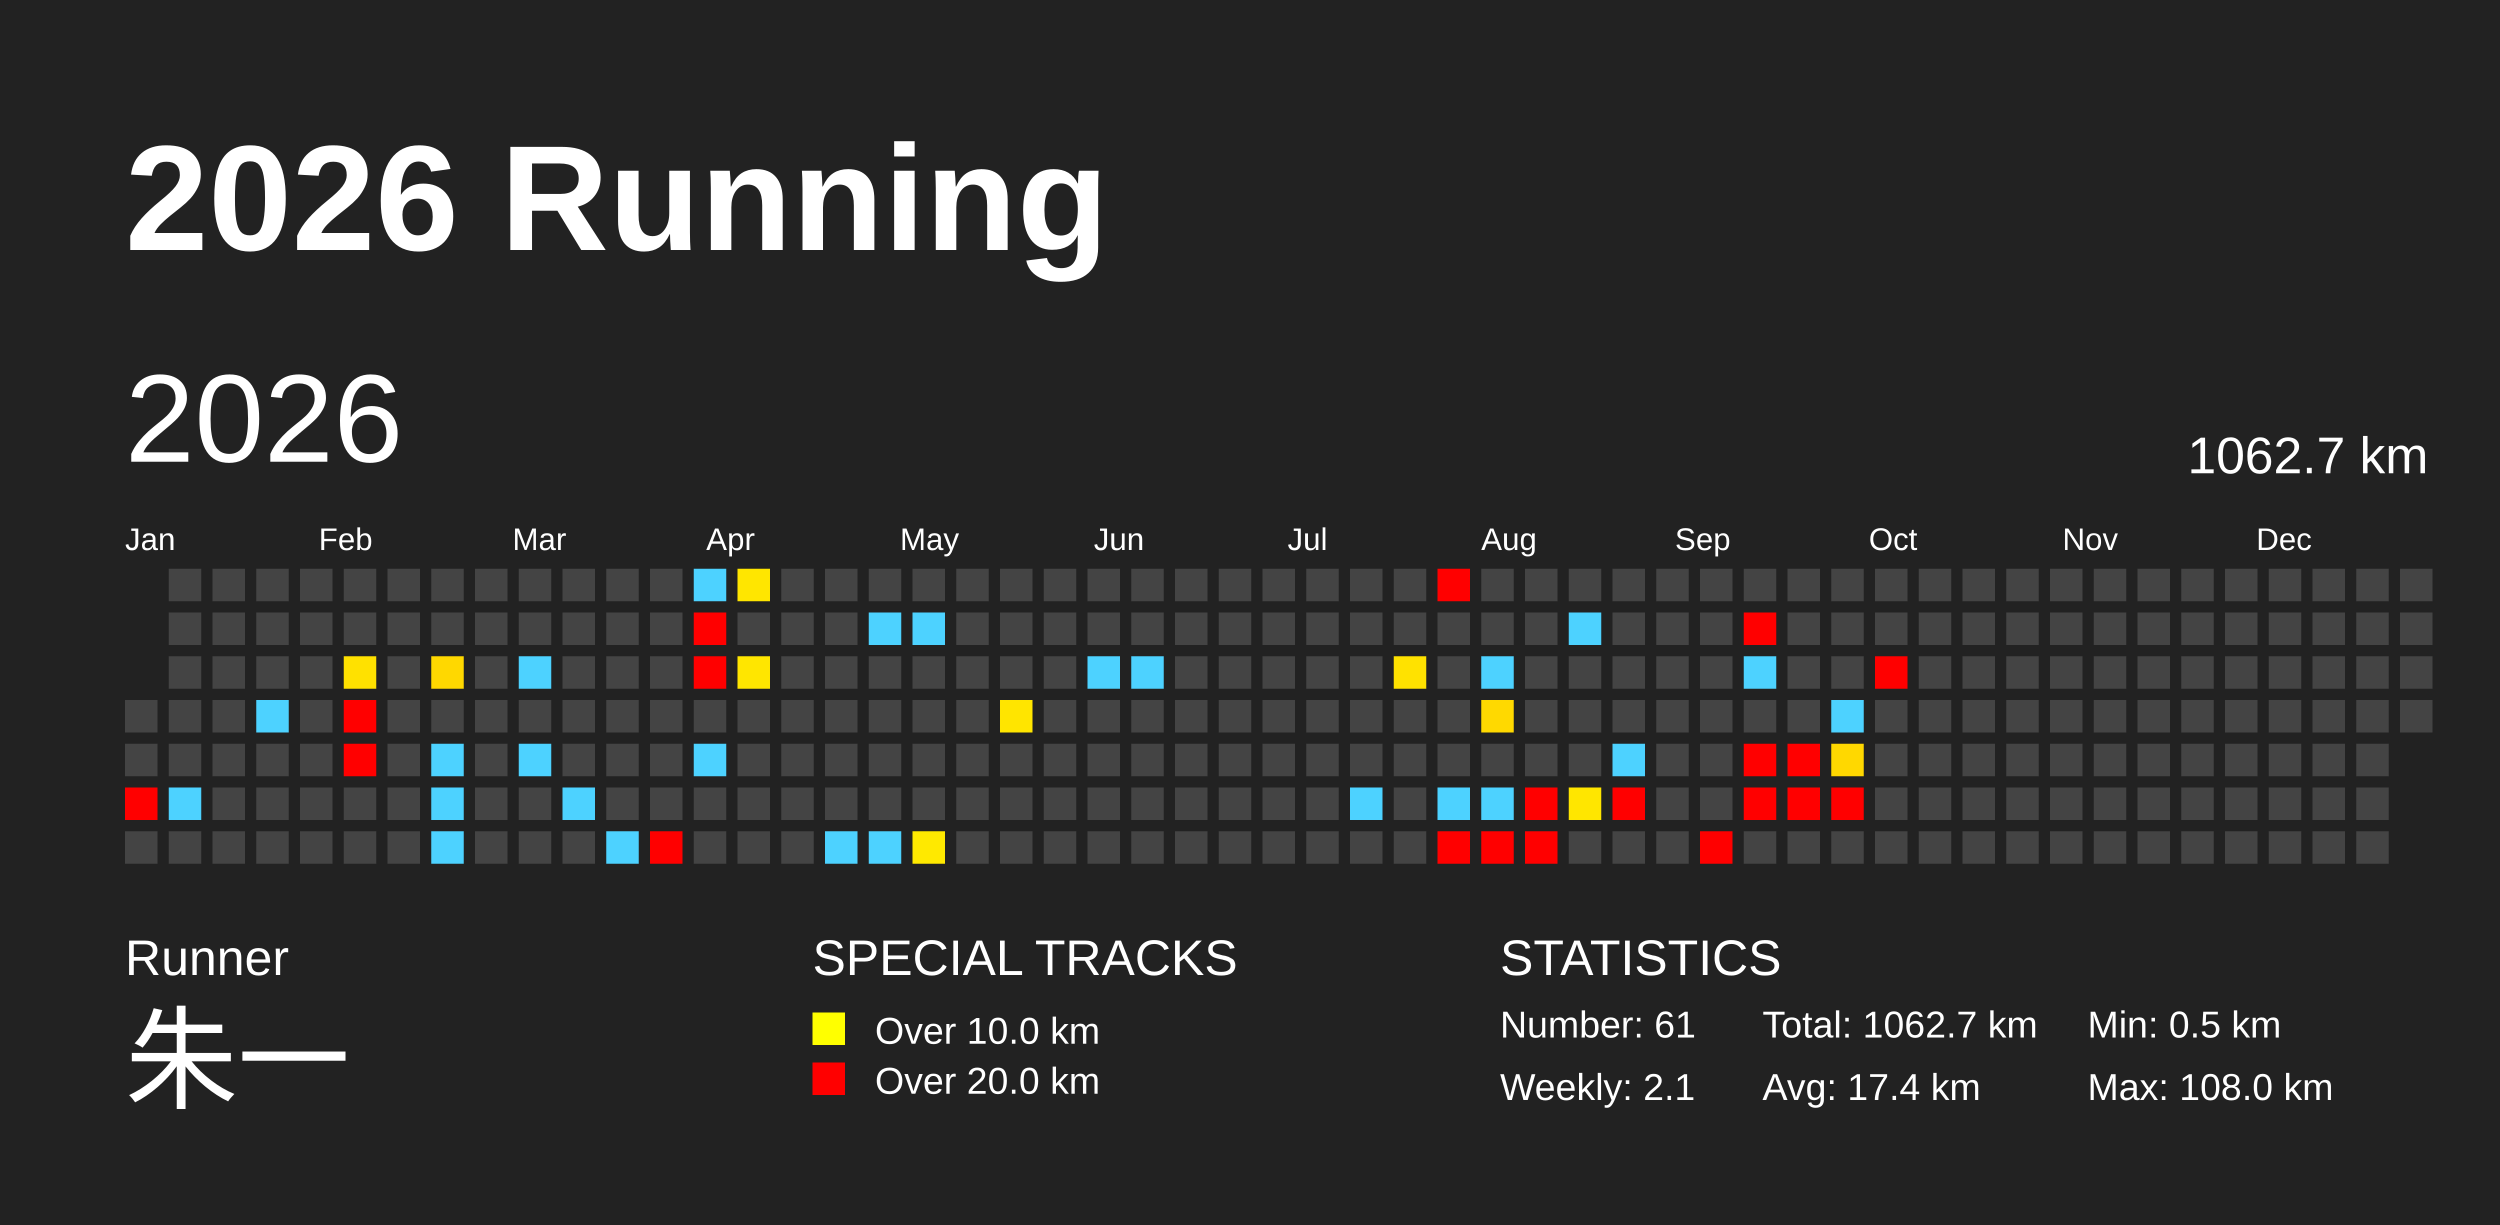
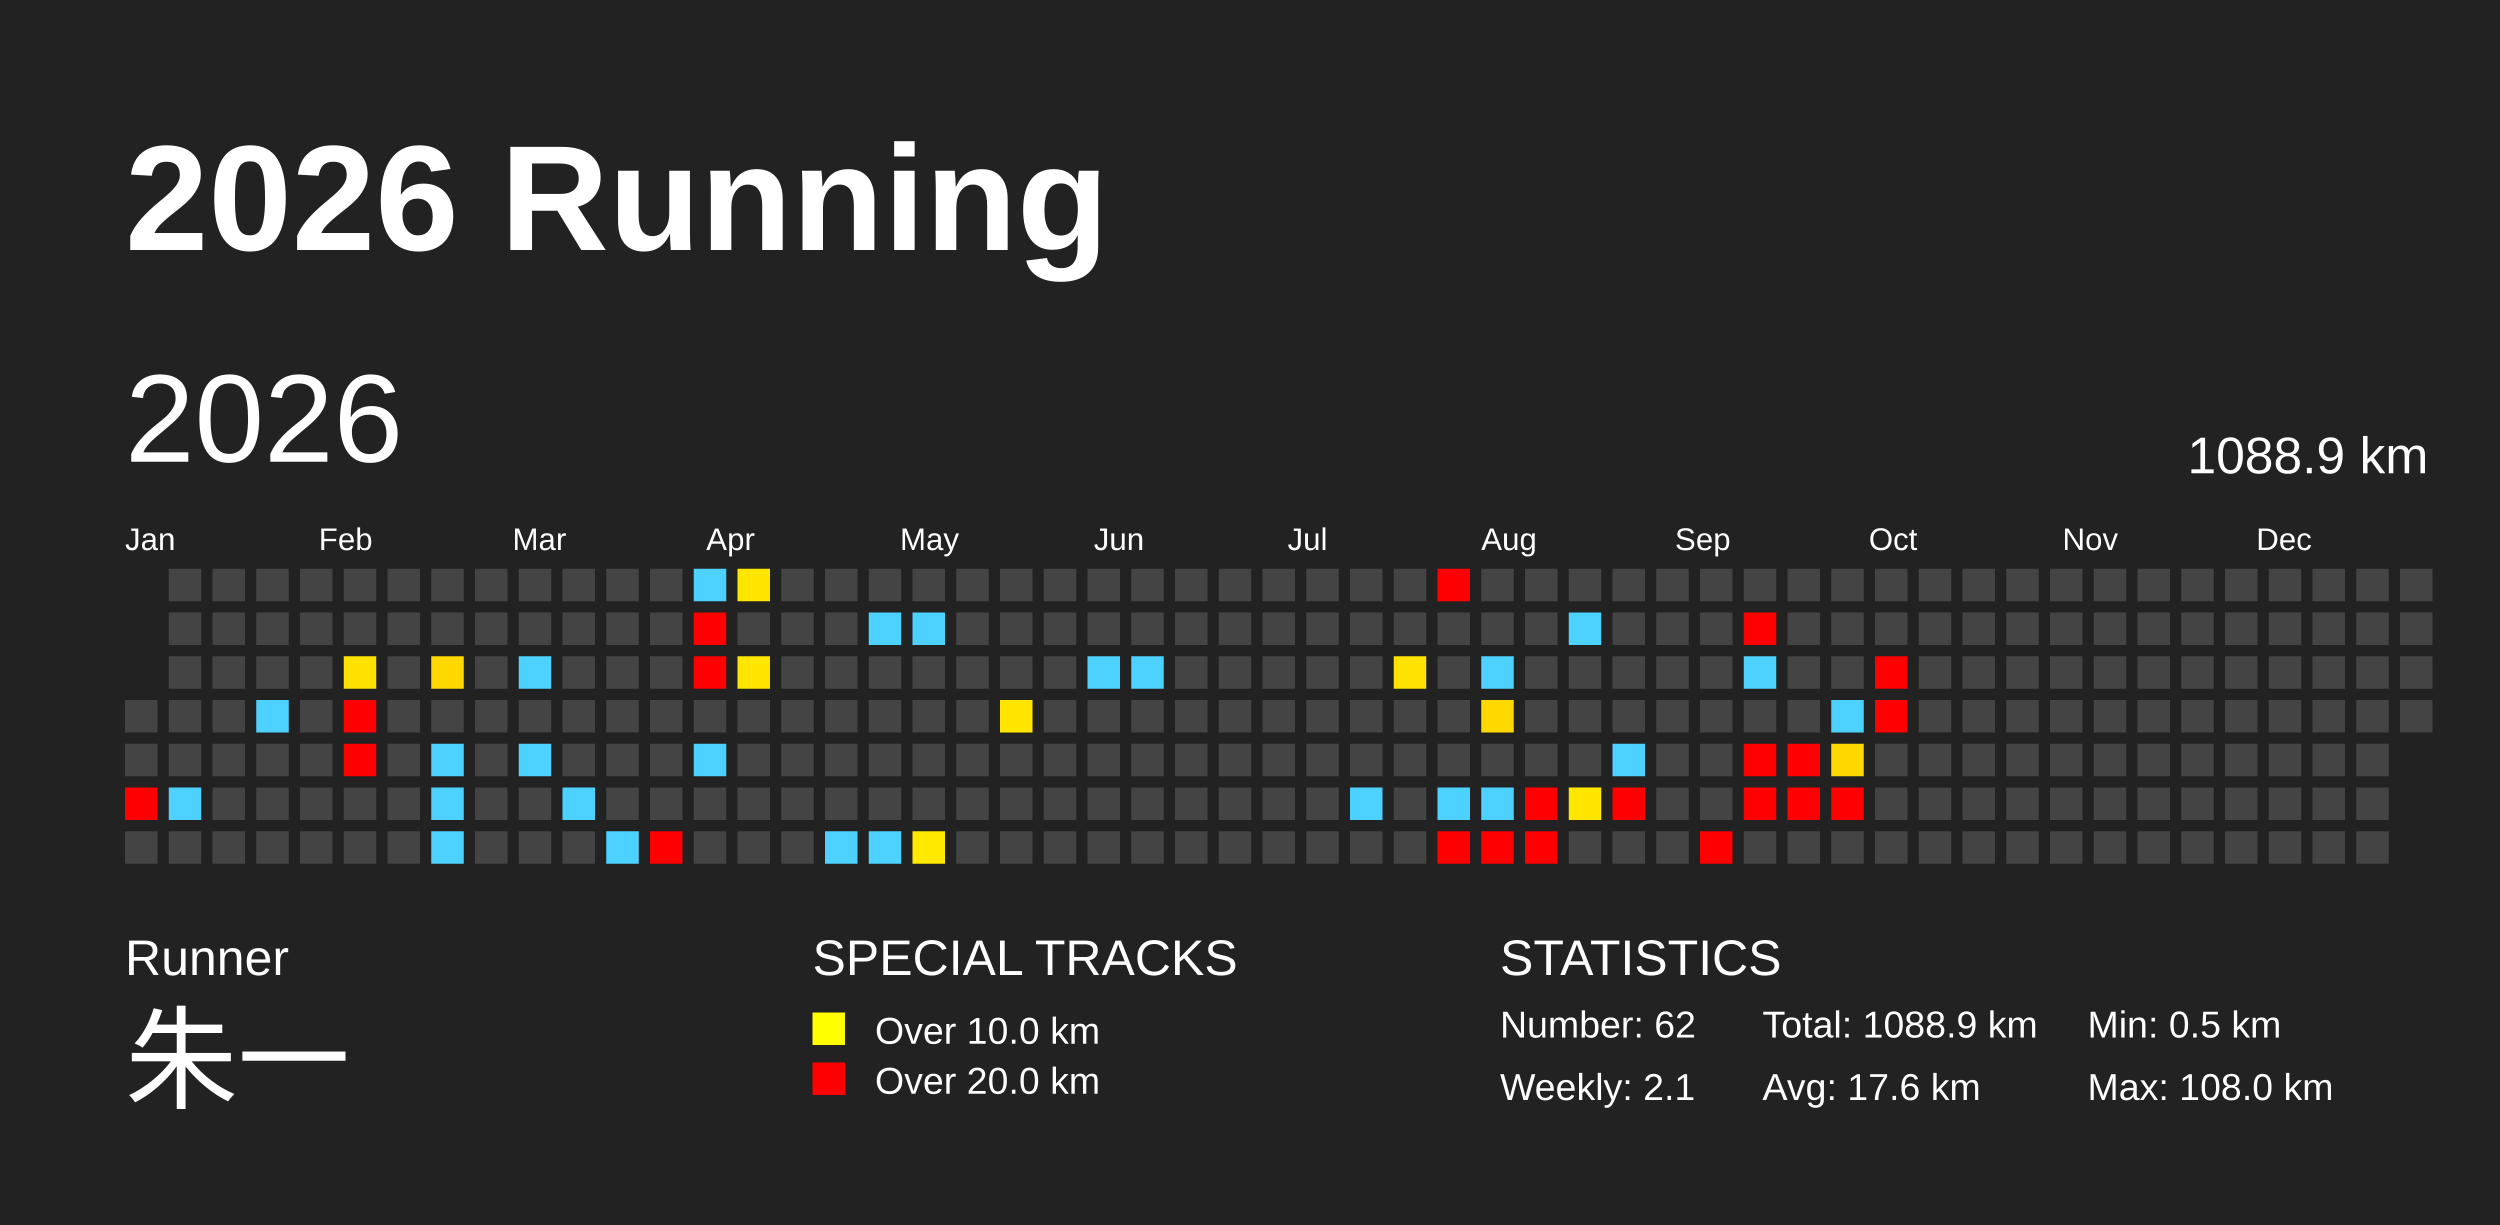
<svg xmlns="http://www.w3.org/2000/svg" baseProfile="full" height="98mm" version="1.1" viewBox="0,0,200,98" width="200mm">
  <defs />
  <rect fill="#222222" height="98" width="200" x="0" y="0" />
  <text fill="#FFFFFF" style="font-size:12px; font-family:Arial; font-weight:bold;" x="10" y="20">2026 Running</text>
  <text fill="#FFFFFF" style="font-size:4px; font-family:Arial" x="10" y="78">Runner</text>
  <text fill="#FFFFFF" style="font-size:9px; font-family:Arial" x="10" y="88">朱一</text>
  <text fill="#FFFFFF" style="font-size:4px; font-family:Arial" x="65" y="78">SPECIAL TRACKS</text>
  <rect fill="yellow" height="2.6" width="2.6" x="65" y="81" />
  <text fill="#FFFFFF" style="font-size:3px; font-family:Arial" x="70" y="83.5">Over 10.0 km</text>
  <rect fill="red" height="2.6" width="2.6" x="65" y="85" />
  <text fill="#FFFFFF" style="font-size:3px; font-family:Arial" x="70" y="87.5">Over 20.0 km</text>
  <text fill="#FFFFFF" style="font-size:4px; font-family:Arial" x="120" y="78">STATISTICS</text>
-   <text fill="#FFFFFF" style="font-size:3px; font-family:Arial" x="120" y="83">Number: 61</text>
+   <text fill="#FFFFFF" style="font-size:3px; font-family:Arial" x="120" y="83">Number: 62</text>
  <text fill="#FFFFFF" style="font-size:3px; font-family:Arial" x="120" y="88">Weekly: 2.1</text>
-   <text fill="#FFFFFF" style="font-size:3px; font-family:Arial" x="141" y="83">Total: 1062.7 km</text>
-   <text fill="#FFFFFF" style="font-size:3px; font-family:Arial" x="141" y="88">Avg: 17.4 km</text>
+   <text fill="#FFFFFF" style="font-size:3px; font-family:Arial" x="141" y="83">Total: 1088.9 km</text>
+   <text fill="#FFFFFF" style="font-size:3px; font-family:Arial" x="141" y="88">Avg: 17.6 km</text>
  <text fill="#FFFFFF" style="font-size:3px; font-family:Arial" x="167" y="83">Min: 0.5 km</text>
  <text fill="#FFFFFF" style="font-size:3px; font-family:Arial" x="167" y="88">Max: 108.0 km</text>
  <text dominant-baseline="hanging" fill="#FFFFFF" style="font-size:10.0px; font-family:Arial;" x="10" y="30">2026</text>
-   <text dominant-baseline="hanging" fill="#FFFFFF" style="font-size:4.125px; font-family:Arial;" x="175" y="35">1062.7 km</text>
+   <text dominant-baseline="hanging" fill="#FFFFFF" style="font-size:4.125px; font-family:Arial;" x="175" y="35">1088.9 km</text>
  <text fill="#FFFFFF" style="font-size:2.5px; font-family:Arial" x="10.0" y="44">Jan</text>
  <text fill="#FFFFFF" style="font-size:2.5px; font-family:Arial" x="25.5" y="44">Feb</text>
  <text fill="#FFFFFF" style="font-size:2.5px; font-family:Arial" x="41.0" y="44">Mar</text>
  <text fill="#FFFFFF" style="font-size:2.5px; font-family:Arial" x="56.5" y="44">Apr</text>
  <text fill="#FFFFFF" style="font-size:2.5px; font-family:Arial" x="72.0" y="44">May</text>
  <text fill="#FFFFFF" style="font-size:2.5px; font-family:Arial" x="87.5" y="44">Jun</text>
  <text fill="#FFFFFF" style="font-size:2.5px; font-family:Arial" x="103.0" y="44">Jul</text>
  <text fill="#FFFFFF" style="font-size:2.5px; font-family:Arial" x="118.5" y="44">Aug</text>
  <text fill="#FFFFFF" style="font-size:2.5px; font-family:Arial" x="134.0" y="44">Sep</text>
  <text fill="#FFFFFF" style="font-size:2.5px; font-family:Arial" x="149.5" y="44">Oct</text>
  <text fill="#FFFFFF" style="font-size:2.5px; font-family:Arial" x="165.0" y="44">Nov</text>
  <text fill="#FFFFFF" style="font-size:2.5px; font-family:Arial" x="180.5" y="44">Dec</text>
  <rect fill="#444444" height="2.6" width="2.6" x="10.0" y="56.0" />
  <rect fill="#444444" height="2.6" width="2.6" x="10.0" y="59.5" />
  <rect fill="red" height="2.6" width="2.6" x="10.0" y="63.0" />
  <rect fill="#444444" height="2.6" width="2.6" x="10.0" y="66.5" />
  <rect fill="#444444" height="2.6" width="2.6" x="13.5" y="45.5" />
  <rect fill="#444444" height="2.6" width="2.6" x="13.5" y="49.0" />
  <rect fill="#444444" height="2.6" width="2.6" x="13.5" y="52.5" />
  <rect fill="#444444" height="2.6" width="2.6" x="13.5" y="56.0" />
  <rect fill="#444444" height="2.6" width="2.6" x="13.5" y="59.5" />
  <rect fill="#4dd2ff" height="2.6" width="2.6" x="13.5" y="63.0" />
  <rect fill="#444444" height="2.6" width="2.6" x="13.5" y="66.5" />
  <rect fill="#444444" height="2.6" width="2.6" x="17.0" y="45.5" />
  <rect fill="#444444" height="2.6" width="2.6" x="17.0" y="49.0" />
  <rect fill="#444444" height="2.6" width="2.6" x="17.0" y="52.5" />
  <rect fill="#444444" height="2.6" width="2.6" x="17.0" y="56.0" />
  <rect fill="#444444" height="2.6" width="2.6" x="17.0" y="59.5" />
  <rect fill="#444444" height="2.6" width="2.6" x="17.0" y="63.0" />
  <rect fill="#444444" height="2.6" width="2.6" x="17.0" y="66.5" />
  <rect fill="#444444" height="2.6" width="2.6" x="20.5" y="45.5" />
  <rect fill="#444444" height="2.6" width="2.6" x="20.5" y="49.0" />
  <rect fill="#444444" height="2.6" width="2.6" x="20.5" y="52.5" />
  <rect fill="#4dd2ff" height="2.6" width="2.6" x="20.5" y="56.0" />
  <rect fill="#444444" height="2.6" width="2.6" x="20.5" y="59.5" />
  <rect fill="#444444" height="2.6" width="2.6" x="20.5" y="63.0" />
  <rect fill="#444444" height="2.6" width="2.6" x="20.5" y="66.5" />
  <rect fill="#444444" height="2.6" width="2.6" x="24.0" y="45.5" />
  <rect fill="#444444" height="2.6" width="2.6" x="24.0" y="49.0" />
  <rect fill="#444444" height="2.6" width="2.6" x="24.0" y="52.5" />
  <rect fill="#444444" height="2.6" width="2.6" x="24.0" y="56.0" />
  <rect fill="#444444" height="2.6" width="2.6" x="24.0" y="59.5" />
  <rect fill="#444444" height="2.6" width="2.6" x="24.0" y="63.0" />
  <rect fill="#444444" height="2.6" width="2.6" x="24.0" y="66.5" />
  <rect fill="#444444" height="2.6" width="2.6" x="27.5" y="45.5" />
  <rect fill="#444444" height="2.6" width="2.6" x="27.5" y="49.0" />
  <rect fill="#ffe100" height="2.6" width="2.6" x="27.5" y="52.5" />
  <rect fill="red" height="2.6" width="2.6" x="27.5" y="56.0" />
  <rect fill="red" height="2.6" width="2.6" x="27.5" y="59.5" />
  <rect fill="#444444" height="2.6" width="2.6" x="27.5" y="63.0" />
  <rect fill="#444444" height="2.6" width="2.6" x="27.5" y="66.5" />
  <rect fill="#444444" height="2.6" width="2.6" x="31.0" y="45.5" />
  <rect fill="#444444" height="2.6" width="2.6" x="31.0" y="49.0" />
  <rect fill="#444444" height="2.6" width="2.6" x="31.0" y="52.5" />
  <rect fill="#444444" height="2.6" width="2.6" x="31.0" y="56.0" />
  <rect fill="#444444" height="2.6" width="2.6" x="31.0" y="59.5" />
  <rect fill="#444444" height="2.6" width="2.6" x="31.0" y="63.0" />
  <rect fill="#444444" height="2.6" width="2.6" x="31.0" y="66.5" />
  <rect fill="#444444" height="2.6" width="2.6" x="34.5" y="45.5" />
  <rect fill="#444444" height="2.6" width="2.6" x="34.5" y="49.0" />
  <rect fill="#ffd800" height="2.6" width="2.6" x="34.5" y="52.5" />
  <rect fill="#444444" height="2.6" width="2.6" x="34.5" y="56.0" />
  <rect fill="#4dd2ff" height="2.6" width="2.6" x="34.5" y="59.5" />
  <rect fill="#4dd2ff" height="2.6" width="2.6" x="34.5" y="63.0" />
  <rect fill="#4dd2ff" height="2.6" width="2.6" x="34.5" y="66.5" />
  <rect fill="#444444" height="2.6" width="2.6" x="38.0" y="45.5" />
  <rect fill="#444444" height="2.6" width="2.6" x="38.0" y="49.0" />
  <rect fill="#444444" height="2.6" width="2.6" x="38.0" y="52.5" />
  <rect fill="#444444" height="2.6" width="2.6" x="38.0" y="56.0" />
  <rect fill="#444444" height="2.6" width="2.6" x="38.0" y="59.5" />
  <rect fill="#444444" height="2.6" width="2.6" x="38.0" y="63.0" />
  <rect fill="#444444" height="2.6" width="2.6" x="38.0" y="66.5" />
  <rect fill="#444444" height="2.6" width="2.6" x="41.5" y="45.5" />
  <rect fill="#444444" height="2.6" width="2.6" x="41.5" y="49.0" />
  <rect fill="#4dd2ff" height="2.6" width="2.6" x="41.5" y="52.5" />
  <rect fill="#444444" height="2.6" width="2.6" x="41.5" y="56.0" />
  <rect fill="#4dd2ff" height="2.6" width="2.6" x="41.5" y="59.5" />
  <rect fill="#444444" height="2.6" width="2.6" x="41.5" y="63.0" />
  <rect fill="#444444" height="2.6" width="2.6" x="41.5" y="66.5" />
  <rect fill="#444444" height="2.6" width="2.6" x="45.0" y="45.5" />
  <rect fill="#444444" height="2.6" width="2.6" x="45.0" y="49.0" />
  <rect fill="#444444" height="2.6" width="2.6" x="45.0" y="52.5" />
  <rect fill="#444444" height="2.6" width="2.6" x="45.0" y="56.0" />
  <rect fill="#444444" height="2.6" width="2.6" x="45.0" y="59.5" />
  <rect fill="#4dd2ff" height="2.6" width="2.6" x="45.0" y="63.0" />
  <rect fill="#444444" height="2.6" width="2.6" x="45.0" y="66.5" />
  <rect fill="#444444" height="2.6" width="2.6" x="48.5" y="45.5" />
  <rect fill="#444444" height="2.6" width="2.6" x="48.5" y="49.0" />
  <rect fill="#444444" height="2.6" width="2.6" x="48.5" y="52.5" />
  <rect fill="#444444" height="2.6" width="2.6" x="48.5" y="56.0" />
  <rect fill="#444444" height="2.6" width="2.6" x="48.5" y="59.5" />
  <rect fill="#444444" height="2.6" width="2.6" x="48.5" y="63.0" />
  <rect fill="#4dd2ff" height="2.6" width="2.6" x="48.5" y="66.5" />
  <rect fill="#444444" height="2.6" width="2.6" x="52.0" y="45.5" />
  <rect fill="#444444" height="2.6" width="2.6" x="52.0" y="49.0" />
  <rect fill="#444444" height="2.6" width="2.6" x="52.0" y="52.5" />
  <rect fill="#444444" height="2.6" width="2.6" x="52.0" y="56.0" />
  <rect fill="#444444" height="2.6" width="2.6" x="52.0" y="59.5" />
  <rect fill="#444444" height="2.6" width="2.6" x="52.0" y="63.0" />
  <rect fill="red" height="2.6" width="2.6" x="52.0" y="66.5" />
  <rect fill="#4dd2ff" height="2.6" width="2.6" x="55.5" y="45.5" />
  <rect fill="red" height="2.6" width="2.6" x="55.5" y="49.0" />
  <rect fill="red" height="2.6" width="2.6" x="55.5" y="52.5" />
  <rect fill="#444444" height="2.6" width="2.6" x="55.5" y="56.0" />
  <rect fill="#4dd2ff" height="2.6" width="2.6" x="55.5" y="59.5" />
  <rect fill="#444444" height="2.6" width="2.6" x="55.5" y="63.0" />
  <rect fill="#444444" height="2.6" width="2.6" x="55.5" y="66.5" />
  <rect fill="#ffe600" height="2.6" width="2.6" x="59.0" y="45.5" />
  <rect fill="#444444" height="2.6" width="2.6" x="59.0" y="49.0" />
  <rect fill="#ffe600" height="2.6" width="2.6" x="59.0" y="52.5" />
  <rect fill="#444444" height="2.6" width="2.6" x="59.0" y="56.0" />
  <rect fill="#444444" height="2.6" width="2.6" x="59.0" y="59.5" />
  <rect fill="#444444" height="2.6" width="2.6" x="59.0" y="63.0" />
  <rect fill="#444444" height="2.6" width="2.6" x="59.0" y="66.5" />
  <rect fill="#444444" height="2.6" width="2.6" x="62.5" y="45.5" />
  <rect fill="#444444" height="2.6" width="2.6" x="62.5" y="49.0" />
  <rect fill="#444444" height="2.6" width="2.6" x="62.5" y="52.5" />
  <rect fill="#444444" height="2.6" width="2.6" x="62.5" y="56.0" />
  <rect fill="#444444" height="2.6" width="2.6" x="62.5" y="59.5" />
  <rect fill="#444444" height="2.6" width="2.6" x="62.5" y="63.0" />
  <rect fill="#444444" height="2.6" width="2.6" x="62.5" y="66.5" />
  <rect fill="#444444" height="2.6" width="2.6" x="66.0" y="45.5" />
  <rect fill="#444444" height="2.6" width="2.6" x="66.0" y="49.0" />
  <rect fill="#444444" height="2.6" width="2.6" x="66.0" y="52.5" />
  <rect fill="#444444" height="2.6" width="2.6" x="66.0" y="56.0" />
  <rect fill="#444444" height="2.6" width="2.6" x="66.0" y="59.5" />
  <rect fill="#444444" height="2.6" width="2.6" x="66.0" y="63.0" />
  <rect fill="#4dd2ff" height="2.6" width="2.6" x="66.0" y="66.5" />
  <rect fill="#444444" height="2.6" width="2.6" x="69.5" y="45.5" />
  <rect fill="#4dd2ff" height="2.6" width="2.6" x="69.5" y="49.0" />
  <rect fill="#444444" height="2.6" width="2.6" x="69.5" y="52.5" />
  <rect fill="#444444" height="2.6" width="2.6" x="69.5" y="56.0" />
  <rect fill="#444444" height="2.6" width="2.6" x="69.5" y="59.5" />
  <rect fill="#444444" height="2.6" width="2.6" x="69.5" y="63.0" />
  <rect fill="#4dd2ff" height="2.6" width="2.6" x="69.5" y="66.5" />
  <rect fill="#444444" height="2.6" width="2.6" x="73.0" y="45.5" />
  <rect fill="#4dd2ff" height="2.6" width="2.6" x="73.0" y="49.0" />
  <rect fill="#444444" height="2.6" width="2.6" x="73.0" y="52.5" />
  <rect fill="#444444" height="2.6" width="2.6" x="73.0" y="56.0" />
  <rect fill="#444444" height="2.6" width="2.6" x="73.0" y="59.5" />
  <rect fill="#444444" height="2.6" width="2.6" x="73.0" y="63.0" />
  <rect fill="#ffe900" height="2.6" width="2.6" x="73.0" y="66.5" />
  <rect fill="#444444" height="2.6" width="2.6" x="76.5" y="45.5" />
  <rect fill="#444444" height="2.6" width="2.6" x="76.5" y="49.0" />
  <rect fill="#444444" height="2.6" width="2.6" x="76.5" y="52.5" />
  <rect fill="#444444" height="2.6" width="2.6" x="76.5" y="56.0" />
  <rect fill="#444444" height="2.6" width="2.6" x="76.5" y="59.5" />
  <rect fill="#444444" height="2.6" width="2.6" x="76.5" y="63.0" />
  <rect fill="#444444" height="2.6" width="2.6" x="76.5" y="66.5" />
  <rect fill="#444444" height="2.6" width="2.6" x="80.0" y="45.5" />
  <rect fill="#444444" height="2.6" width="2.6" x="80.0" y="49.0" />
  <rect fill="#444444" height="2.6" width="2.6" x="80.0" y="52.5" />
  <rect fill="#ffe500" height="2.6" width="2.6" x="80.0" y="56.0" />
  <rect fill="#444444" height="2.6" width="2.6" x="80.0" y="59.5" />
  <rect fill="#444444" height="2.6" width="2.6" x="80.0" y="63.0" />
  <rect fill="#444444" height="2.6" width="2.6" x="80.0" y="66.5" />
  <rect fill="#444444" height="2.6" width="2.6" x="83.5" y="45.5" />
  <rect fill="#444444" height="2.6" width="2.6" x="83.5" y="49.0" />
  <rect fill="#444444" height="2.6" width="2.6" x="83.5" y="52.5" />
  <rect fill="#444444" height="2.6" width="2.6" x="83.5" y="56.0" />
  <rect fill="#444444" height="2.6" width="2.6" x="83.5" y="59.5" />
  <rect fill="#444444" height="2.6" width="2.6" x="83.5" y="63.0" />
  <rect fill="#444444" height="2.6" width="2.6" x="83.5" y="66.5" />
  <rect fill="#444444" height="2.6" width="2.6" x="87.0" y="45.5" />
  <rect fill="#444444" height="2.6" width="2.6" x="87.0" y="49.0" />
  <rect fill="#4dd2ff" height="2.6" width="2.6" x="87.0" y="52.5" />
  <rect fill="#444444" height="2.6" width="2.6" x="87.0" y="56.0" />
  <rect fill="#444444" height="2.6" width="2.6" x="87.0" y="59.5" />
  <rect fill="#444444" height="2.6" width="2.6" x="87.0" y="63.0" />
  <rect fill="#444444" height="2.6" width="2.6" x="87.0" y="66.5" />
  <rect fill="#444444" height="2.6" width="2.6" x="90.5" y="45.5" />
  <rect fill="#444444" height="2.6" width="2.6" x="90.5" y="49.0" />
  <rect fill="#4dd2ff" height="2.6" width="2.6" x="90.5" y="52.5" />
  <rect fill="#444444" height="2.6" width="2.6" x="90.5" y="56.0" />
  <rect fill="#444444" height="2.6" width="2.6" x="90.5" y="59.5" />
  <rect fill="#444444" height="2.6" width="2.6" x="90.5" y="63.0" />
  <rect fill="#444444" height="2.6" width="2.6" x="90.5" y="66.5" />
  <rect fill="#444444" height="2.6" width="2.6" x="94.0" y="45.5" />
  <rect fill="#444444" height="2.6" width="2.6" x="94.0" y="49.0" />
  <rect fill="#444444" height="2.6" width="2.6" x="94.0" y="52.5" />
  <rect fill="#444444" height="2.6" width="2.6" x="94.0" y="56.0" />
  <rect fill="#444444" height="2.6" width="2.6" x="94.0" y="59.5" />
  <rect fill="#444444" height="2.6" width="2.6" x="94.0" y="63.0" />
  <rect fill="#444444" height="2.6" width="2.6" x="94.0" y="66.5" />
  <rect fill="#444444" height="2.6" width="2.6" x="97.5" y="45.5" />
  <rect fill="#444444" height="2.6" width="2.6" x="97.5" y="49.0" />
  <rect fill="#444444" height="2.6" width="2.6" x="97.5" y="52.5" />
  <rect fill="#444444" height="2.6" width="2.6" x="97.5" y="56.0" />
  <rect fill="#444444" height="2.6" width="2.6" x="97.5" y="59.5" />
  <rect fill="#444444" height="2.6" width="2.6" x="97.5" y="63.0" />
  <rect fill="#444444" height="2.6" width="2.6" x="97.5" y="66.5" />
  <rect fill="#444444" height="2.6" width="2.6" x="101.0" y="45.5" />
  <rect fill="#444444" height="2.6" width="2.6" x="101.0" y="49.0" />
  <rect fill="#444444" height="2.6" width="2.6" x="101.0" y="52.5" />
  <rect fill="#444444" height="2.6" width="2.6" x="101.0" y="56.0" />
  <rect fill="#444444" height="2.6" width="2.6" x="101.0" y="59.5" />
  <rect fill="#444444" height="2.6" width="2.6" x="101.0" y="63.0" />
  <rect fill="#444444" height="2.6" width="2.6" x="101.0" y="66.5" />
  <rect fill="#444444" height="2.6" width="2.6" x="104.5" y="45.5" />
  <rect fill="#444444" height="2.6" width="2.6" x="104.5" y="49.0" />
  <rect fill="#444444" height="2.6" width="2.6" x="104.5" y="52.5" />
  <rect fill="#444444" height="2.6" width="2.6" x="104.5" y="56.0" />
  <rect fill="#444444" height="2.6" width="2.6" x="104.5" y="59.5" />
  <rect fill="#444444" height="2.6" width="2.6" x="104.5" y="63.0" />
  <rect fill="#444444" height="2.6" width="2.6" x="104.5" y="66.5" />
  <rect fill="#444444" height="2.6" width="2.6" x="108.0" y="45.5" />
  <rect fill="#444444" height="2.6" width="2.6" x="108.0" y="49.0" />
  <rect fill="#444444" height="2.6" width="2.6" x="108.0" y="52.5" />
  <rect fill="#444444" height="2.6" width="2.6" x="108.0" y="56.0" />
  <rect fill="#444444" height="2.6" width="2.6" x="108.0" y="59.5" />
  <rect fill="#4dd2ff" height="2.6" width="2.6" x="108.0" y="63.0" />
  <rect fill="#444444" height="2.6" width="2.6" x="108.0" y="66.5" />
  <rect fill="#444444" height="2.6" width="2.6" x="111.5" y="45.5" />
  <rect fill="#444444" height="2.6" width="2.6" x="111.5" y="49.0" />
  <rect fill="#ffe200" height="2.6" width="2.6" x="111.5" y="52.5" />
  <rect fill="#444444" height="2.6" width="2.6" x="111.5" y="56.0" />
  <rect fill="#444444" height="2.6" width="2.6" x="111.5" y="59.5" />
  <rect fill="#444444" height="2.6" width="2.6" x="111.5" y="63.0" />
  <rect fill="#444444" height="2.6" width="2.6" x="111.5" y="66.5" />
  <rect fill="red" height="2.6" width="2.6" x="115.0" y="45.5" />
  <rect fill="#444444" height="2.6" width="2.6" x="115.0" y="49.0" />
  <rect fill="#444444" height="2.6" width="2.6" x="115.0" y="52.5" />
  <rect fill="#444444" height="2.6" width="2.6" x="115.0" y="56.0" />
  <rect fill="#444444" height="2.6" width="2.6" x="115.0" y="59.5" />
  <rect fill="#4dd2ff" height="2.6" width="2.6" x="115.0" y="63.0" />
  <rect fill="red" height="2.6" width="2.6" x="115.0" y="66.5" />
  <rect fill="#444444" height="2.6" width="2.6" x="118.5" y="45.5" />
  <rect fill="#444444" height="2.6" width="2.6" x="118.5" y="49.0" />
  <rect fill="#4dd2ff" height="2.6" width="2.6" x="118.5" y="52.5" />
  <rect fill="#ffd900" height="2.6" width="2.6" x="118.5" y="56.0" />
  <rect fill="#444444" height="2.6" width="2.6" x="118.5" y="59.5" />
  <rect fill="#4dd2ff" height="2.6" width="2.6" x="118.5" y="63.0" />
  <rect fill="red" height="2.6" width="2.6" x="118.5" y="66.5" />
  <rect fill="#444444" height="2.6" width="2.6" x="122.0" y="45.5" />
  <rect fill="#444444" height="2.6" width="2.6" x="122.0" y="49.0" />
  <rect fill="#444444" height="2.6" width="2.6" x="122.0" y="52.5" />
  <rect fill="#444444" height="2.6" width="2.6" x="122.0" y="56.0" />
  <rect fill="#444444" height="2.6" width="2.6" x="122.0" y="59.5" />
  <rect fill="red" height="2.6" width="2.6" x="122.0" y="63.0" />
  <rect fill="red" height="2.6" width="2.6" x="122.0" y="66.5" />
  <rect fill="#444444" height="2.6" width="2.6" x="125.5" y="45.5" />
  <rect fill="#4dd2ff" height="2.6" width="2.6" x="125.5" y="49.0" />
  <rect fill="#444444" height="2.6" width="2.6" x="125.5" y="52.5" />
  <rect fill="#444444" height="2.6" width="2.6" x="125.5" y="56.0" />
  <rect fill="#444444" height="2.6" width="2.6" x="125.5" y="59.5" />
  <rect fill="#ffe600" height="2.6" width="2.6" x="125.5" y="63.0" />
  <rect fill="#444444" height="2.6" width="2.6" x="125.5" y="66.5" />
  <rect fill="#444444" height="2.6" width="2.6" x="129.0" y="45.5" />
  <rect fill="#444444" height="2.6" width="2.6" x="129.0" y="49.0" />
  <rect fill="#444444" height="2.6" width="2.6" x="129.0" y="52.5" />
  <rect fill="#444444" height="2.6" width="2.6" x="129.0" y="56.0" />
  <rect fill="#4dd2ff" height="2.6" width="2.6" x="129.0" y="59.5" />
  <rect fill="red" height="2.6" width="2.6" x="129.0" y="63.0" />
  <rect fill="#444444" height="2.6" width="2.6" x="129.0" y="66.5" />
  <rect fill="#444444" height="2.6" width="2.6" x="132.5" y="45.5" />
  <rect fill="#444444" height="2.6" width="2.6" x="132.5" y="49.0" />
  <rect fill="#444444" height="2.6" width="2.6" x="132.5" y="52.5" />
  <rect fill="#444444" height="2.6" width="2.6" x="132.5" y="56.0" />
  <rect fill="#444444" height="2.6" width="2.6" x="132.5" y="59.5" />
  <rect fill="#444444" height="2.6" width="2.6" x="132.5" y="63.0" />
  <rect fill="#444444" height="2.6" width="2.6" x="132.5" y="66.5" />
  <rect fill="#444444" height="2.6" width="2.6" x="136.0" y="45.5" />
  <rect fill="#444444" height="2.6" width="2.6" x="136.0" y="49.0" />
  <rect fill="#444444" height="2.6" width="2.6" x="136.0" y="52.5" />
  <rect fill="#444444" height="2.6" width="2.6" x="136.0" y="56.0" />
  <rect fill="#444444" height="2.6" width="2.6" x="136.0" y="59.5" />
  <rect fill="#444444" height="2.6" width="2.6" x="136.0" y="63.0" />
  <rect fill="red" height="2.6" width="2.6" x="136.0" y="66.5" />
  <rect fill="#444444" height="2.6" width="2.6" x="139.5" y="45.5" />
  <rect fill="red" height="2.6" width="2.6" x="139.5" y="49.0" />
  <rect fill="#4dd2ff" height="2.6" width="2.6" x="139.5" y="52.5" />
  <rect fill="#444444" height="2.6" width="2.6" x="139.5" y="56.0" />
  <rect fill="red" height="2.6" width="2.6" x="139.5" y="59.5" />
  <rect fill="red" height="2.6" width="2.6" x="139.5" y="63.0" />
  <rect fill="#444444" height="2.6" width="2.6" x="139.5" y="66.5" />
  <rect fill="#444444" height="2.6" width="2.6" x="143.0" y="45.5" />
  <rect fill="#444444" height="2.6" width="2.6" x="143.0" y="49.0" />
  <rect fill="#444444" height="2.6" width="2.6" x="143.0" y="52.5" />
  <rect fill="#444444" height="2.6" width="2.6" x="143.0" y="56.0" />
  <rect fill="red" height="2.6" width="2.6" x="143.0" y="59.5" />
  <rect fill="red" height="2.6" width="2.6" x="143.0" y="63.0" />
  <rect fill="#444444" height="2.6" width="2.6" x="143.0" y="66.5" />
  <rect fill="#444444" height="2.6" width="2.6" x="146.5" y="45.5" />
  <rect fill="#444444" height="2.6" width="2.6" x="146.5" y="49.0" />
  <rect fill="#444444" height="2.6" width="2.6" x="146.5" y="52.5" />
  <rect fill="#4dd2ff" height="2.6" width="2.6" x="146.5" y="56.0" />
  <rect fill="#ffd800" height="2.6" width="2.6" x="146.5" y="59.5" />
  <rect fill="red" height="2.6" width="2.6" x="146.5" y="63.0" />
  <rect fill="#444444" height="2.6" width="2.6" x="146.5" y="66.5" />
  <rect fill="#444444" height="2.6" width="2.6" x="150.0" y="45.5" />
  <rect fill="#444444" height="2.6" width="2.6" x="150.0" y="49.0" />
  <rect fill="red" height="2.6" width="2.6" x="150.0" y="52.5" />
-   <rect fill="#444444" height="2.6" width="2.6" x="150.0" y="56.0" />
+   <rect fill="red" height="2.6" width="2.6" x="150.0" y="56.0" />
  <rect fill="#444444" height="2.6" width="2.6" x="150.0" y="59.5" />
  <rect fill="#444444" height="2.6" width="2.6" x="150.0" y="63.0" />
  <rect fill="#444444" height="2.6" width="2.6" x="150.0" y="66.5" />
  <rect fill="#444444" height="2.6" width="2.6" x="153.5" y="45.5" />
  <rect fill="#444444" height="2.6" width="2.6" x="153.5" y="49.0" />
  <rect fill="#444444" height="2.6" width="2.6" x="153.5" y="52.5" />
  <rect fill="#444444" height="2.6" width="2.6" x="153.5" y="56.0" />
  <rect fill="#444444" height="2.6" width="2.6" x="153.5" y="59.5" />
  <rect fill="#444444" height="2.6" width="2.6" x="153.5" y="63.0" />
  <rect fill="#444444" height="2.6" width="2.6" x="153.5" y="66.5" />
  <rect fill="#444444" height="2.6" width="2.6" x="157.0" y="45.5" />
  <rect fill="#444444" height="2.6" width="2.6" x="157.0" y="49.0" />
  <rect fill="#444444" height="2.6" width="2.6" x="157.0" y="52.5" />
  <rect fill="#444444" height="2.6" width="2.6" x="157.0" y="56.0" />
  <rect fill="#444444" height="2.6" width="2.6" x="157.0" y="59.5" />
  <rect fill="#444444" height="2.6" width="2.6" x="157.0" y="63.0" />
  <rect fill="#444444" height="2.6" width="2.6" x="157.0" y="66.5" />
  <rect fill="#444444" height="2.6" width="2.6" x="160.5" y="45.5" />
  <rect fill="#444444" height="2.6" width="2.6" x="160.5" y="49.0" />
  <rect fill="#444444" height="2.6" width="2.6" x="160.5" y="52.5" />
  <rect fill="#444444" height="2.6" width="2.6" x="160.5" y="56.0" />
  <rect fill="#444444" height="2.6" width="2.6" x="160.5" y="59.5" />
  <rect fill="#444444" height="2.6" width="2.6" x="160.5" y="63.0" />
  <rect fill="#444444" height="2.6" width="2.6" x="160.5" y="66.5" />
  <rect fill="#444444" height="2.6" width="2.6" x="164.0" y="45.5" />
  <rect fill="#444444" height="2.6" width="2.6" x="164.0" y="49.0" />
  <rect fill="#444444" height="2.6" width="2.6" x="164.0" y="52.5" />
  <rect fill="#444444" height="2.6" width="2.6" x="164.0" y="56.0" />
  <rect fill="#444444" height="2.6" width="2.6" x="164.0" y="59.5" />
  <rect fill="#444444" height="2.6" width="2.6" x="164.0" y="63.0" />
  <rect fill="#444444" height="2.6" width="2.6" x="164.0" y="66.5" />
  <rect fill="#444444" height="2.6" width="2.6" x="167.5" y="45.5" />
  <rect fill="#444444" height="2.6" width="2.6" x="167.5" y="49.0" />
  <rect fill="#444444" height="2.6" width="2.6" x="167.5" y="52.5" />
  <rect fill="#444444" height="2.6" width="2.6" x="167.5" y="56.0" />
  <rect fill="#444444" height="2.6" width="2.6" x="167.5" y="59.5" />
  <rect fill="#444444" height="2.6" width="2.6" x="167.5" y="63.0" />
  <rect fill="#444444" height="2.6" width="2.6" x="167.5" y="66.5" />
  <rect fill="#444444" height="2.6" width="2.6" x="171.0" y="45.5" />
  <rect fill="#444444" height="2.6" width="2.6" x="171.0" y="49.0" />
  <rect fill="#444444" height="2.6" width="2.6" x="171.0" y="52.5" />
  <rect fill="#444444" height="2.6" width="2.6" x="171.0" y="56.0" />
  <rect fill="#444444" height="2.6" width="2.6" x="171.0" y="59.5" />
  <rect fill="#444444" height="2.6" width="2.6" x="171.0" y="63.0" />
  <rect fill="#444444" height="2.6" width="2.6" x="171.0" y="66.5" />
  <rect fill="#444444" height="2.6" width="2.6" x="174.5" y="45.5" />
  <rect fill="#444444" height="2.6" width="2.6" x="174.5" y="49.0" />
  <rect fill="#444444" height="2.6" width="2.6" x="174.5" y="52.5" />
  <rect fill="#444444" height="2.6" width="2.6" x="174.5" y="56.0" />
  <rect fill="#444444" height="2.6" width="2.6" x="174.5" y="59.5" />
  <rect fill="#444444" height="2.6" width="2.6" x="174.5" y="63.0" />
  <rect fill="#444444" height="2.6" width="2.6" x="174.5" y="66.5" />
  <rect fill="#444444" height="2.6" width="2.6" x="178.0" y="45.5" />
  <rect fill="#444444" height="2.6" width="2.6" x="178.0" y="49.0" />
  <rect fill="#444444" height="2.6" width="2.6" x="178.0" y="52.5" />
  <rect fill="#444444" height="2.6" width="2.6" x="178.0" y="56.0" />
  <rect fill="#444444" height="2.6" width="2.6" x="178.0" y="59.5" />
  <rect fill="#444444" height="2.6" width="2.6" x="178.0" y="63.0" />
  <rect fill="#444444" height="2.6" width="2.6" x="178.0" y="66.5" />
  <rect fill="#444444" height="2.6" width="2.6" x="181.5" y="45.5" />
  <rect fill="#444444" height="2.6" width="2.6" x="181.5" y="49.0" />
  <rect fill="#444444" height="2.6" width="2.6" x="181.5" y="52.5" />
  <rect fill="#444444" height="2.6" width="2.6" x="181.5" y="56.0" />
  <rect fill="#444444" height="2.6" width="2.6" x="181.5" y="59.5" />
  <rect fill="#444444" height="2.6" width="2.6" x="181.5" y="63.0" />
  <rect fill="#444444" height="2.6" width="2.6" x="181.5" y="66.5" />
  <rect fill="#444444" height="2.6" width="2.6" x="185.0" y="45.5" />
  <rect fill="#444444" height="2.6" width="2.6" x="185.0" y="49.0" />
  <rect fill="#444444" height="2.6" width="2.6" x="185.0" y="52.5" />
  <rect fill="#444444" height="2.6" width="2.6" x="185.0" y="56.0" />
  <rect fill="#444444" height="2.6" width="2.6" x="185.0" y="59.5" />
  <rect fill="#444444" height="2.6" width="2.6" x="185.0" y="63.0" />
  <rect fill="#444444" height="2.6" width="2.6" x="185.0" y="66.5" />
  <rect fill="#444444" height="2.6" width="2.6" x="188.5" y="45.5" />
  <rect fill="#444444" height="2.6" width="2.6" x="188.5" y="49.0" />
  <rect fill="#444444" height="2.6" width="2.6" x="188.5" y="52.5" />
  <rect fill="#444444" height="2.6" width="2.6" x="188.5" y="56.0" />
  <rect fill="#444444" height="2.6" width="2.6" x="188.5" y="59.5" />
  <rect fill="#444444" height="2.6" width="2.6" x="188.5" y="63.0" />
  <rect fill="#444444" height="2.6" width="2.6" x="188.5" y="66.5" />
  <rect fill="#444444" height="2.6" width="2.6" x="192.0" y="45.5" />
  <rect fill="#444444" height="2.6" width="2.6" x="192.0" y="49.0" />
  <rect fill="#444444" height="2.6" width="2.6" x="192.0" y="52.5" />
  <rect fill="#444444" height="2.6" width="2.6" x="192.0" y="56.0" />
</svg>
